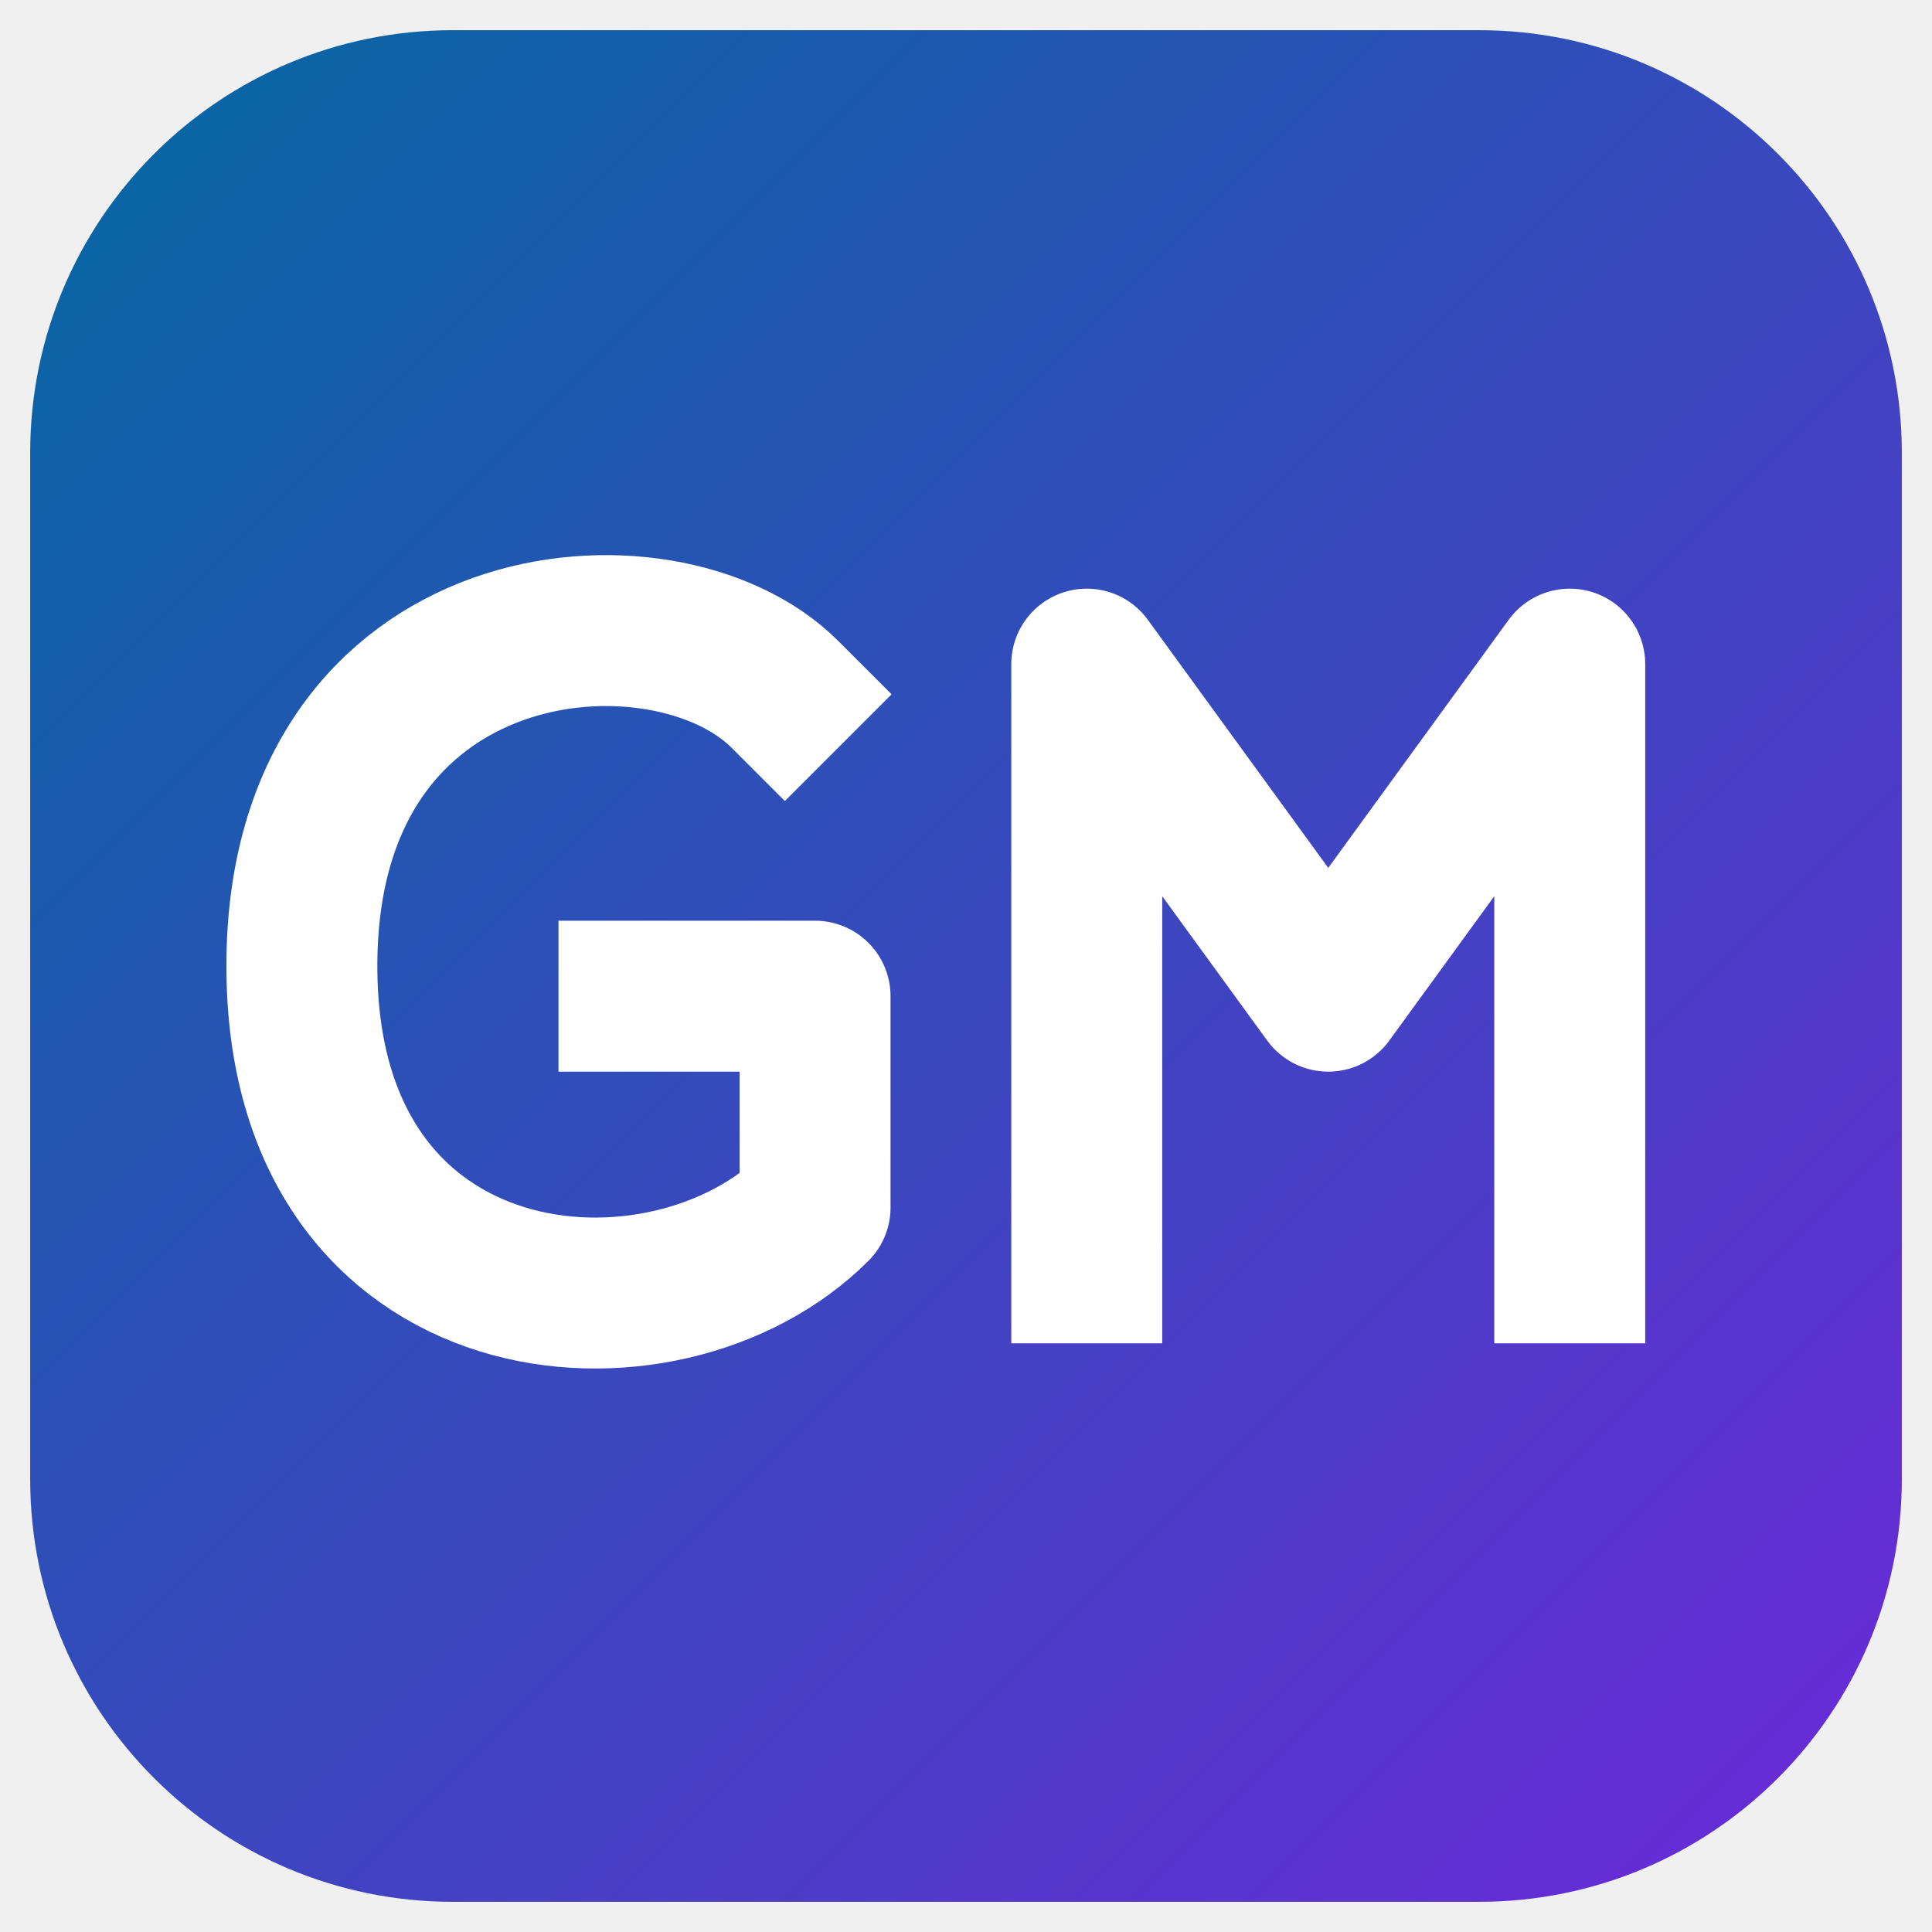
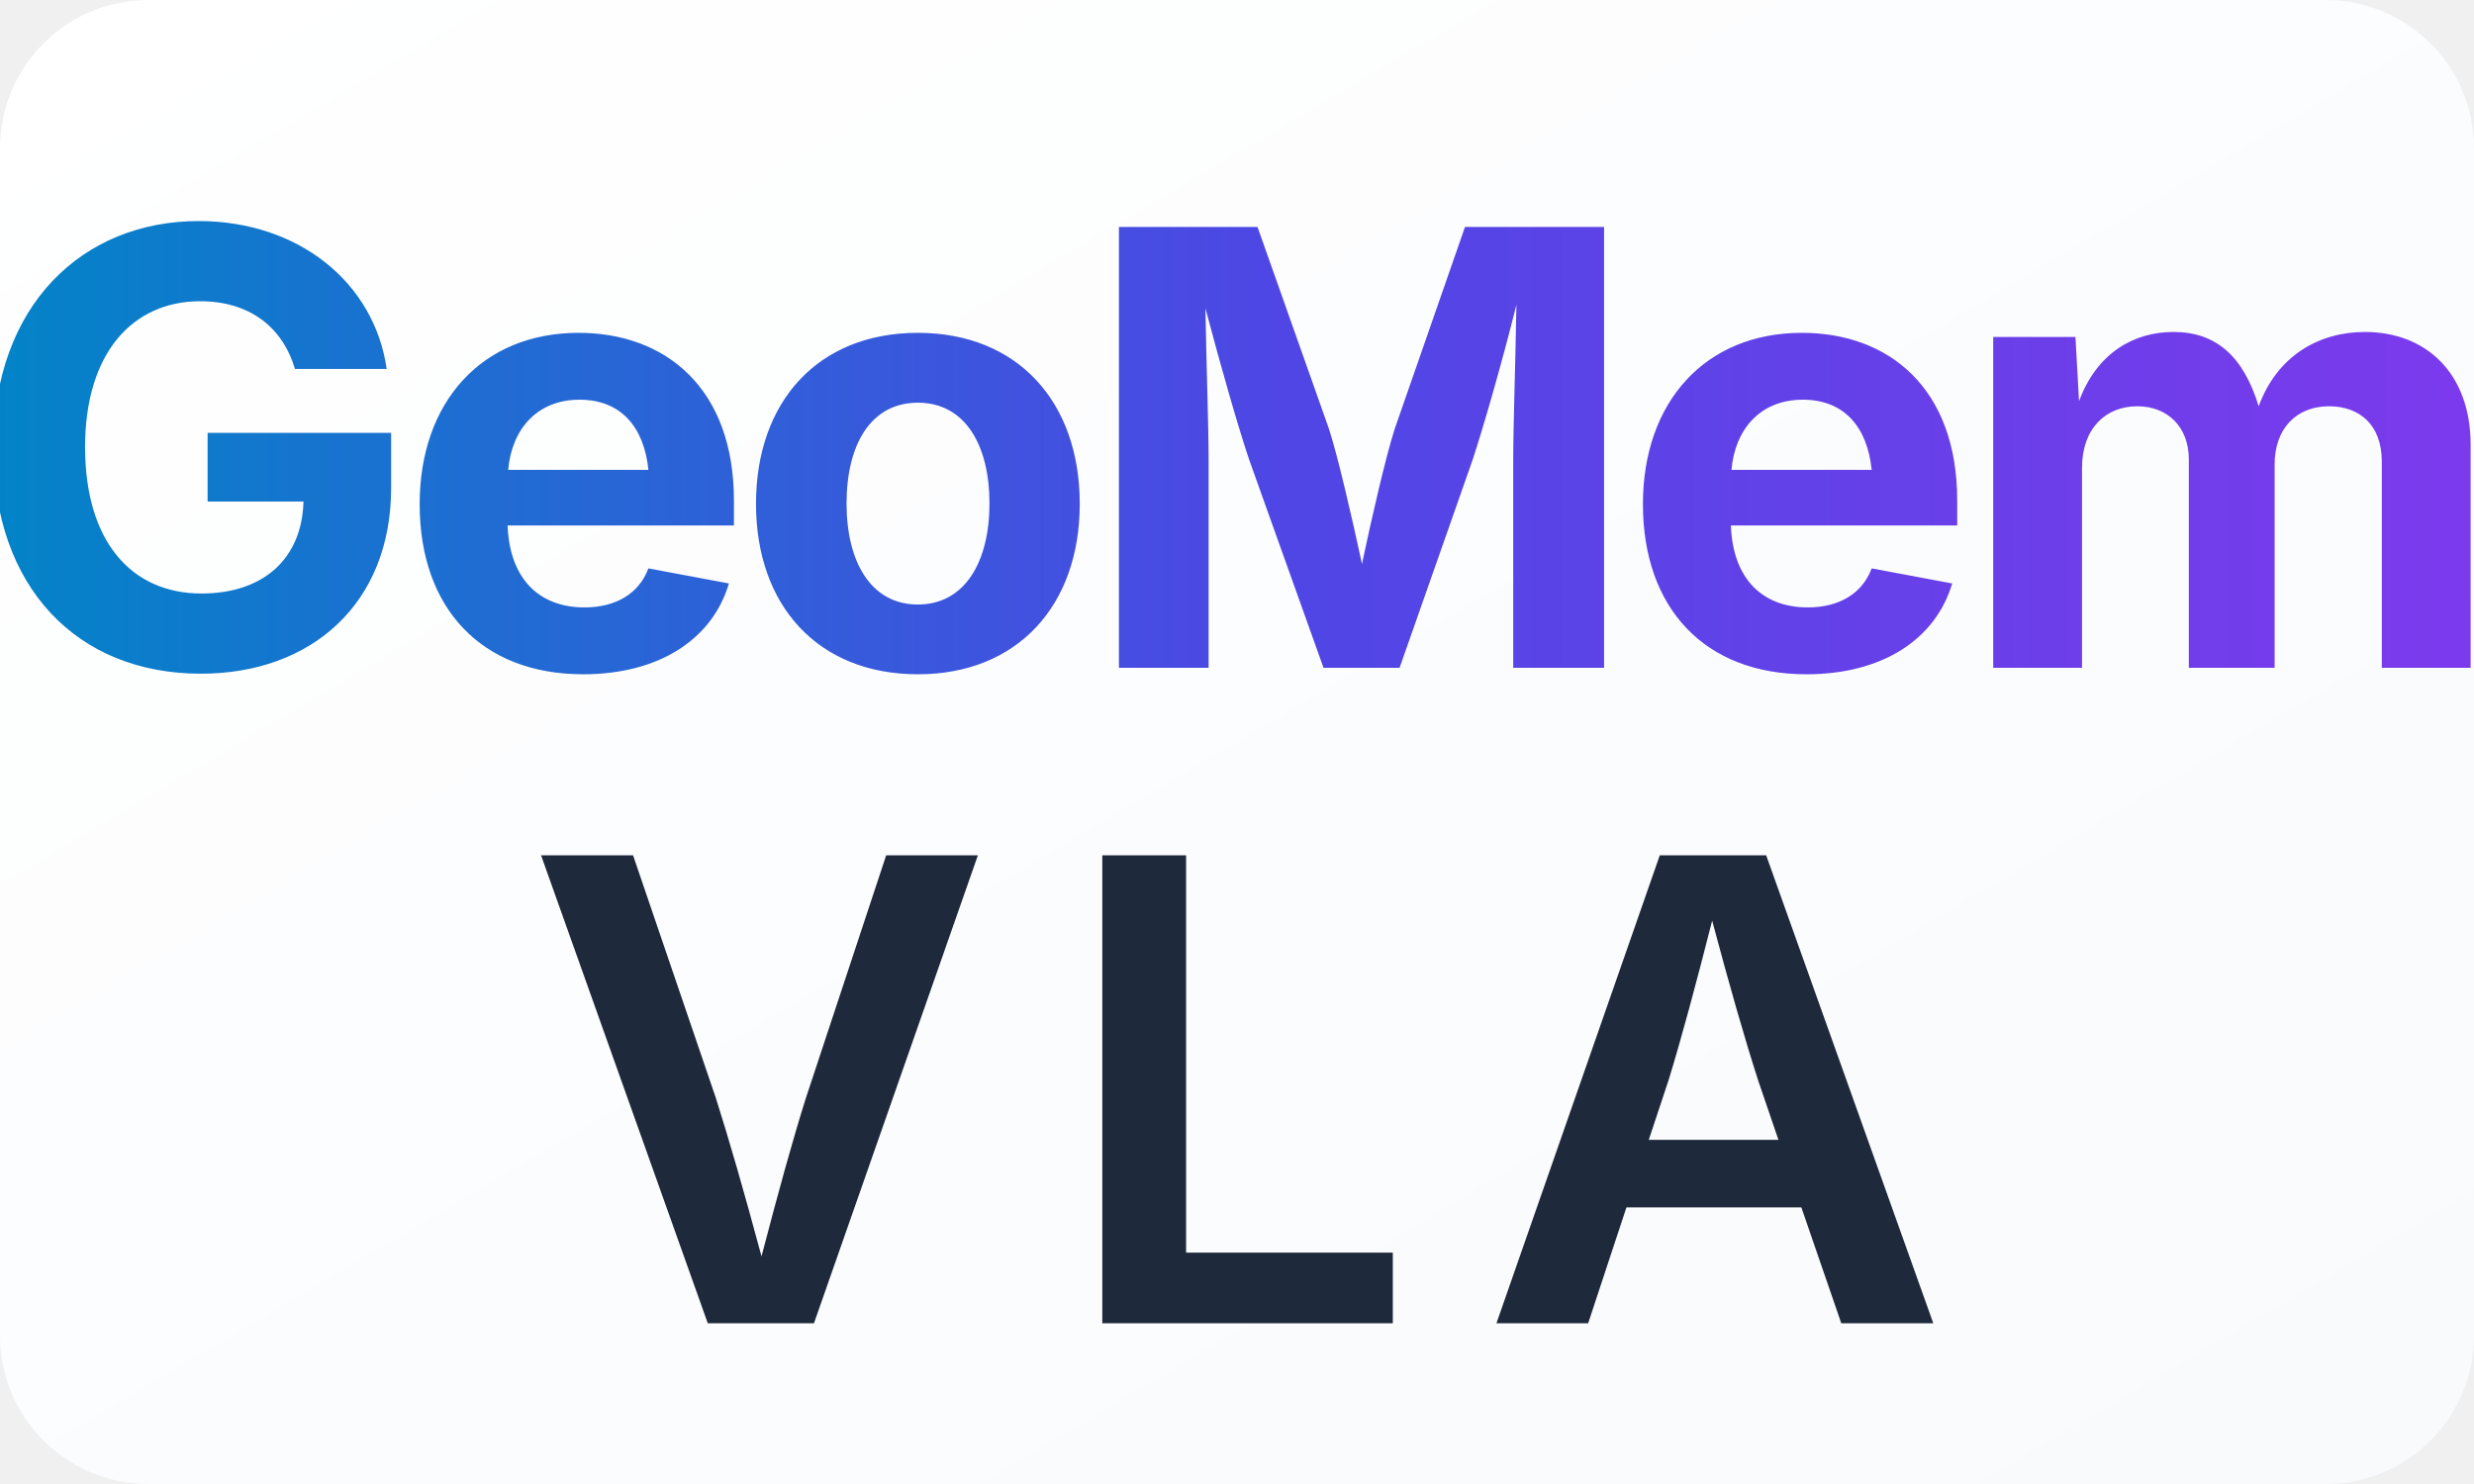
- <svg xmlns="http://www.w3.org/2000/svg" width="64" height="64" viewBox="0 0 64 64" role="img" aria-labelledby="title desc">
+ <svg xmlns="http://www.w3.org/2000/svg" width="400" height="240" viewBox="0 0 400 240" role="img" aria-labelledby="title desc">
  <defs>
-     <linearGradient id="brand" x1="0" y1="0" x2="1" y2="1">
-       <stop stop-color="#0369A1" />
-       <stop offset="1" stop-color="#6D28D9" />
+     <linearGradient id="background" x1="0" y1="0" x2="1" y2="1">
+       <stop offset="0" stop-color="#FFFFFF" />
+       <stop offset="1" stop-color="#F8FAFC" />
+     </linearGradient>
+     <linearGradient id="text" x1="0" y1="0" x2="1" y2="0">
+       <stop offset="0" stop-color="#0284C7" />
+       <stop offset="0.52" stop-color="#4F46E5" />
+       <stop offset="1" stop-color="#7C3AED" />
    </linearGradient>
  </defs>
-   <rect x="1" y="1" width="62" height="62" rx="14" fill="url(#brand)" />
-   <g fill="none" stroke="#fff" stroke-width="5" stroke-linecap="square" stroke-linejoin="round">
-     <path d="M26 23C22 19 10 20 10 32S22 45 27 40V33H21" />
-     <path d="M36 42V22L44 33L52 22V42" />
-   </g>
+   <rect width="400" height="240" rx="24" fill="url(#background)" />
+   <text x="200" y="108" text-anchor="middle" fill="url(#text)" font-family="Inter, 'Segoe UI', Arial, sans-serif" font-size="98" font-weight="700" letter-spacing="-4">GeoMem</text>
+   <text x="200" y="214" text-anchor="middle" fill="#1E293B" font-family="Inter, 'Segoe UI', Arial, sans-serif" font-size="104" font-weight="600" letter-spacing="10">VLA</text>
</svg>
